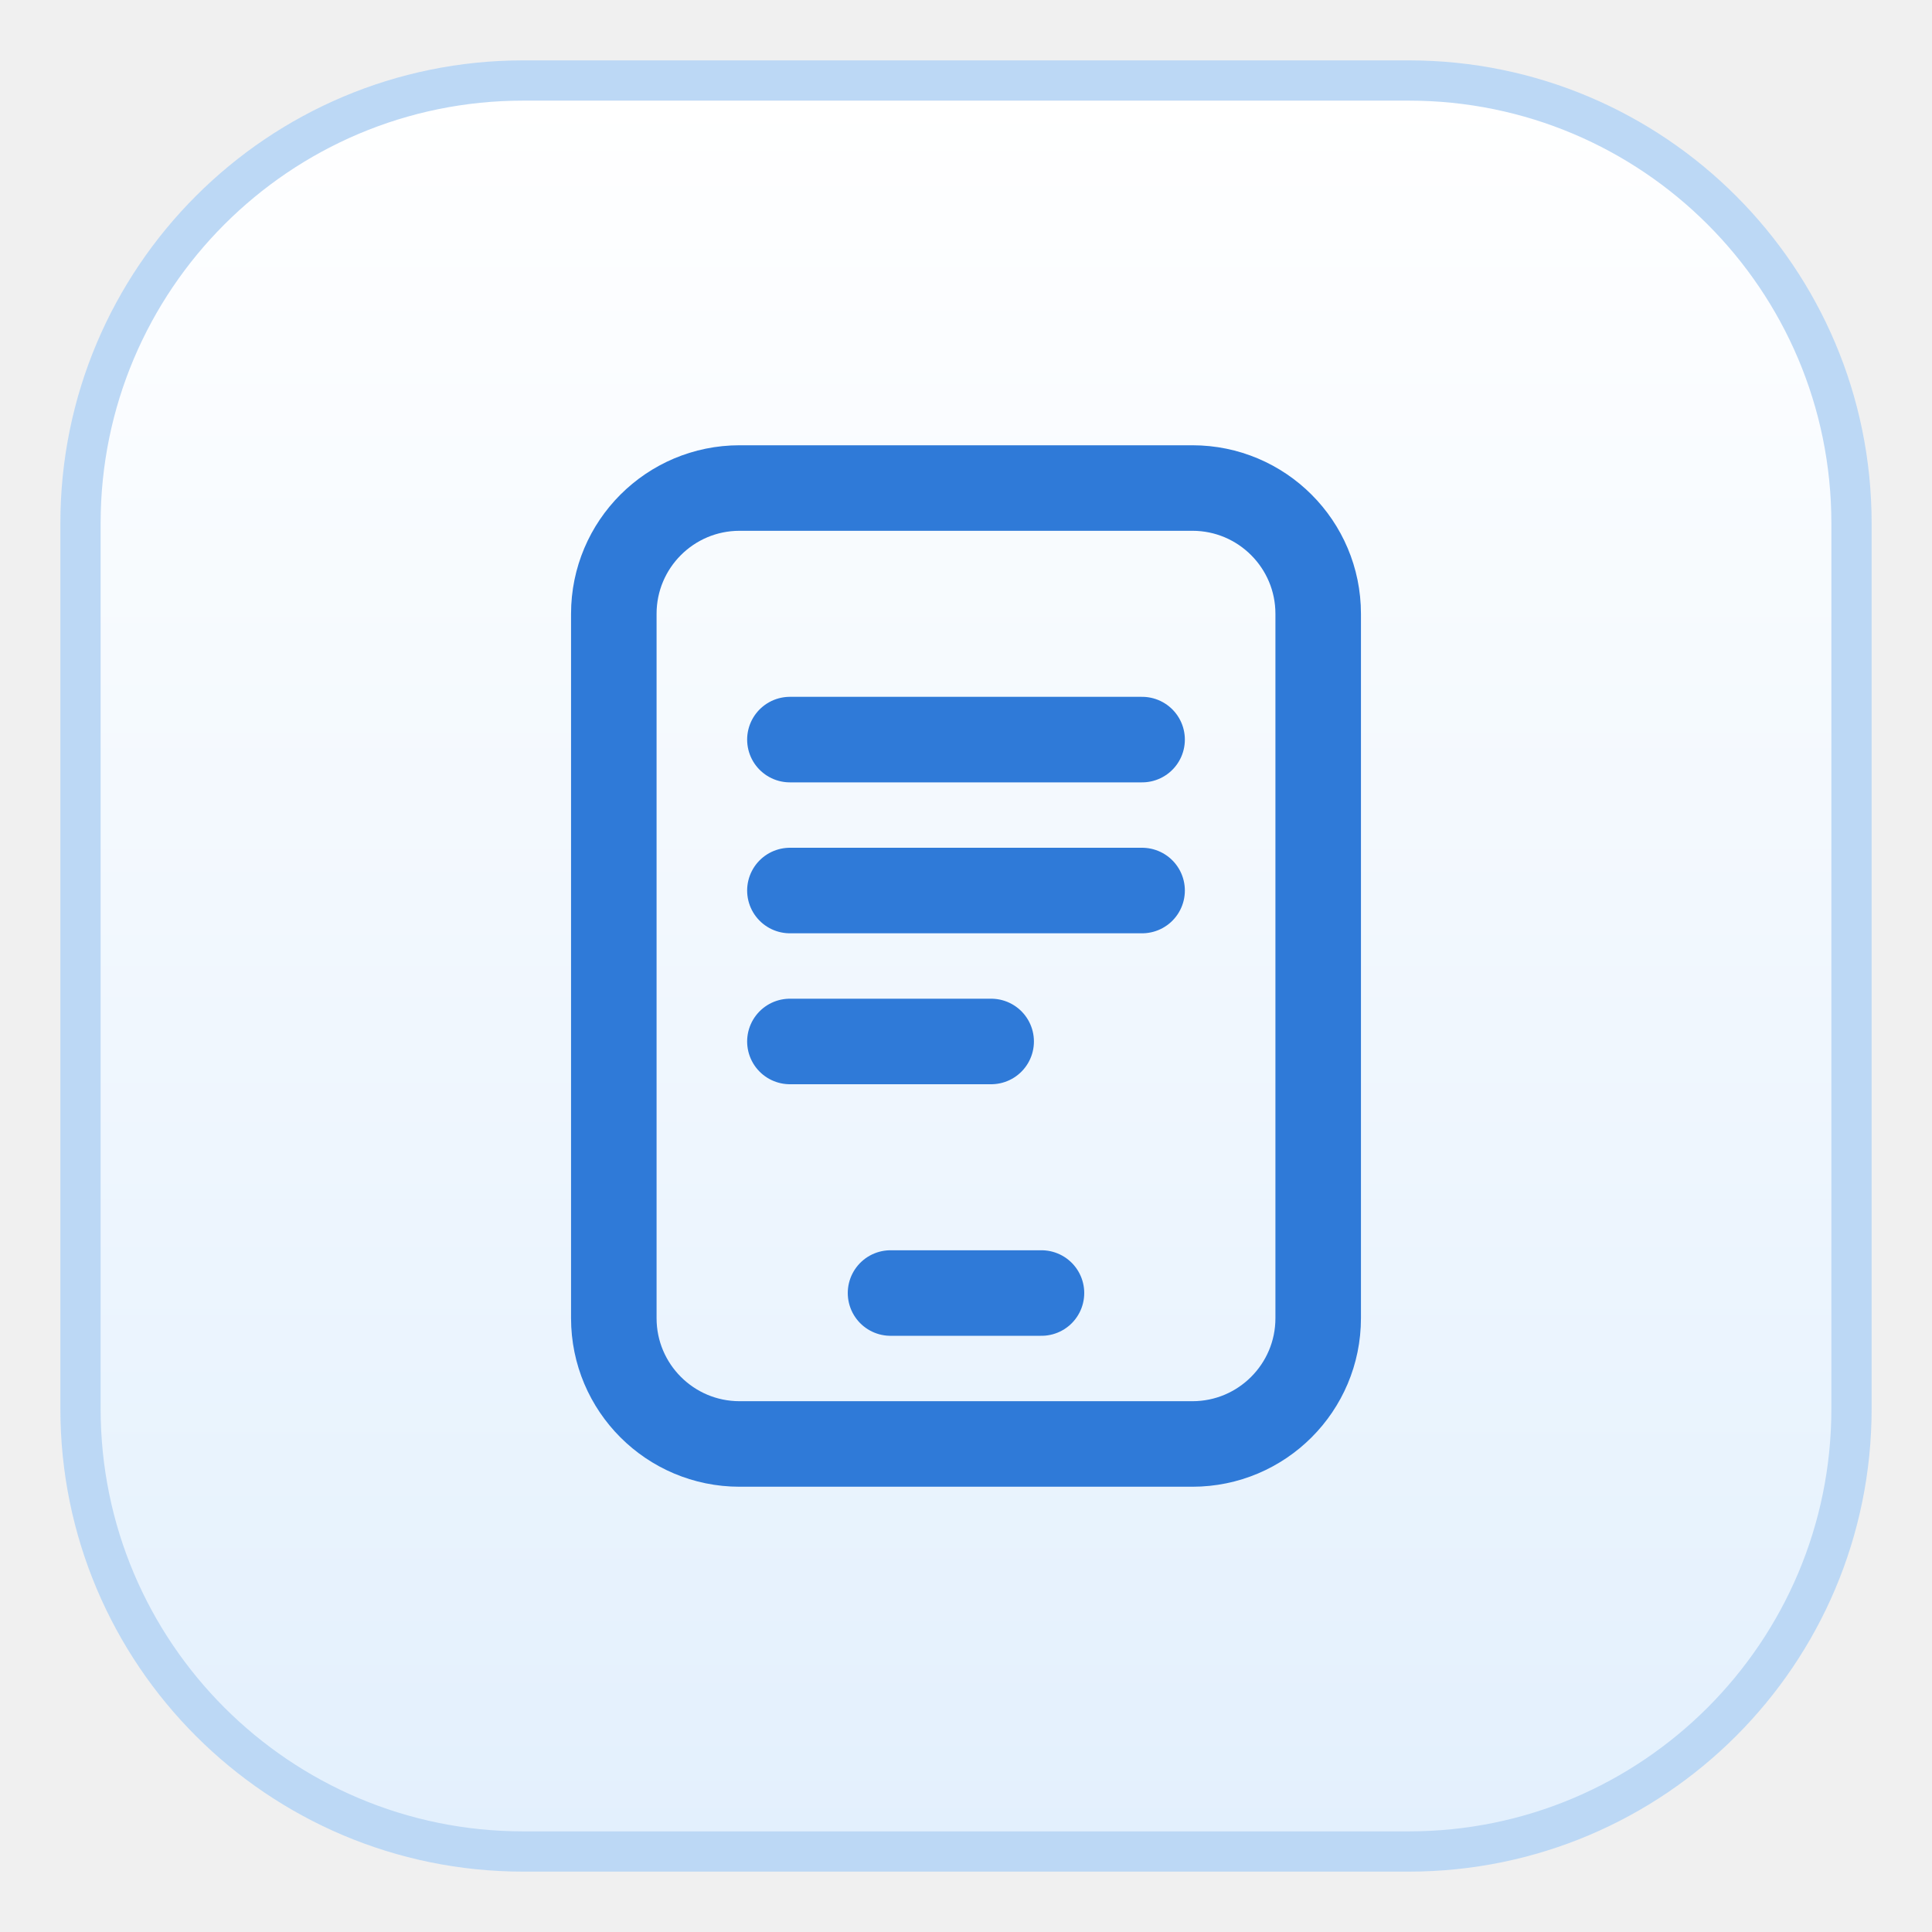
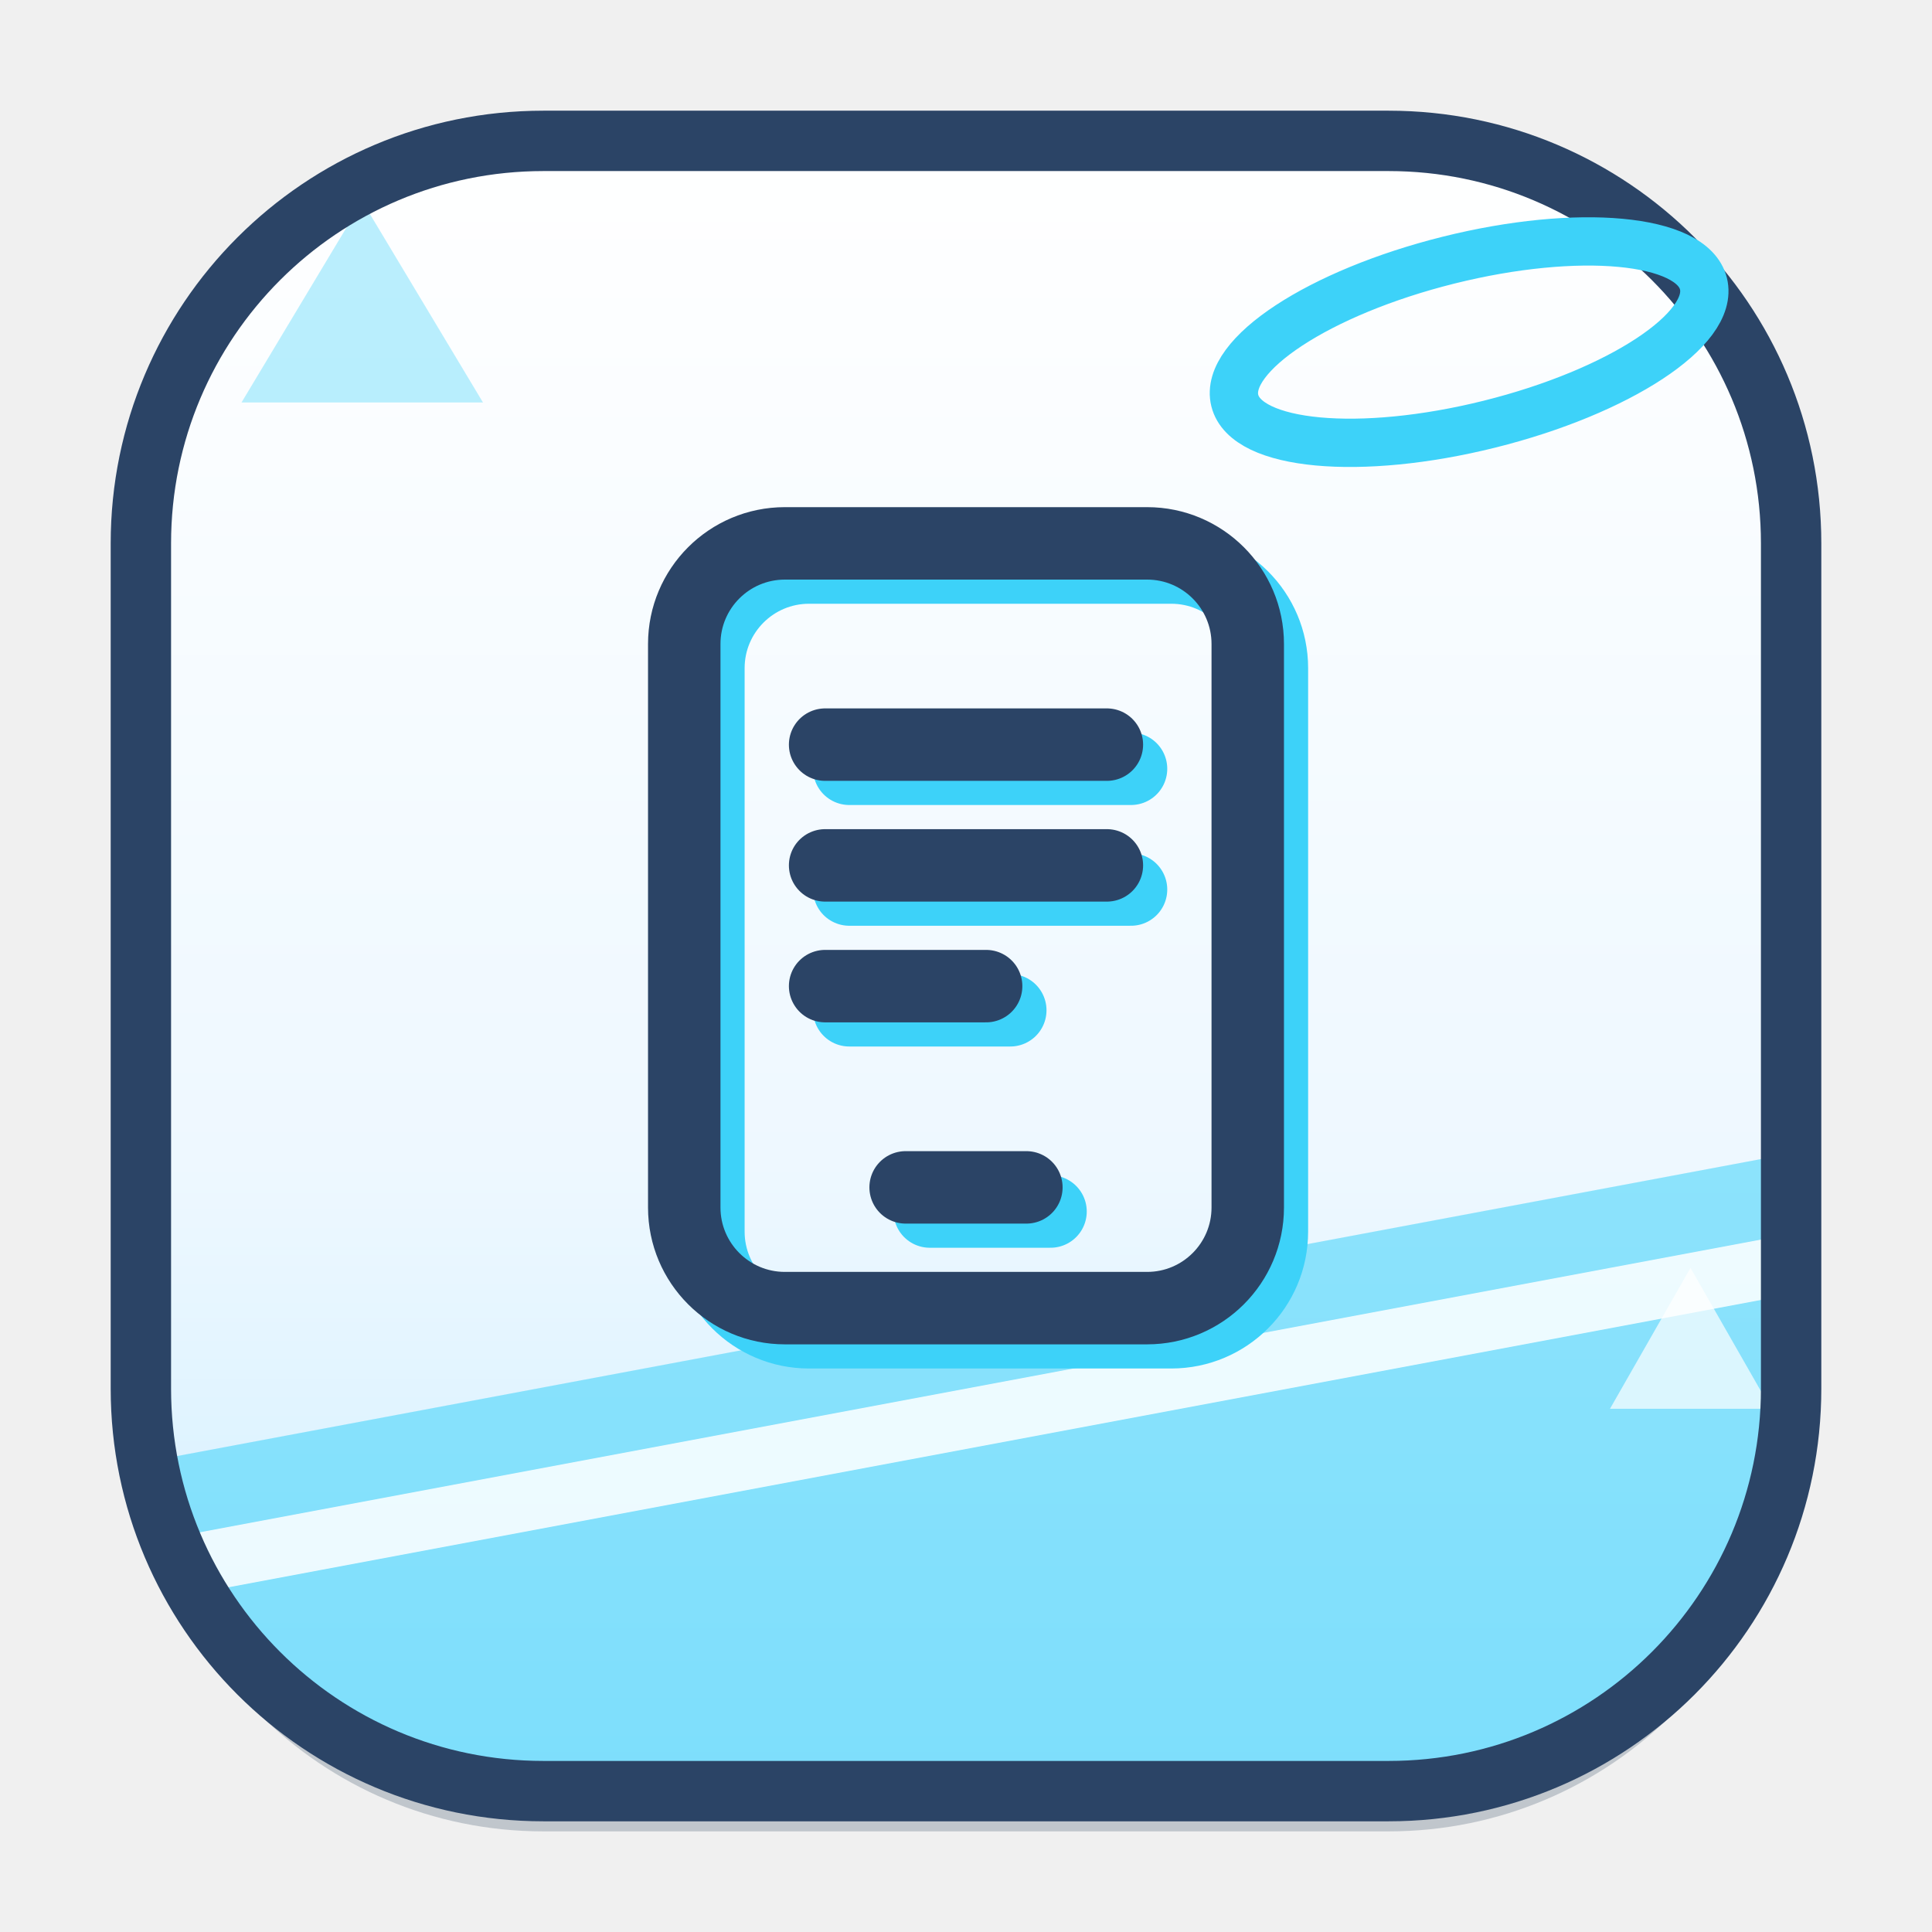
<svg xmlns="http://www.w3.org/2000/svg" width="96" height="96" viewBox="0 0 96 96">
  <defs>
-     <linearGradient id="t" x1="0" y1="0" x2="0" y2="1">
+     <linearGradient id="bg" x1="0" y1="0" x2="0" y2="1">
      <stop offset="0" stop-color="#ffffff" />
-       <stop offset="1" stop-color="#e3f0fd" />
+       <stop offset=".62" stop-color="#eef8ff" />
+       <stop offset="1" stop-color="#cdeeff" />
    </linearGradient>
+     <clipPath id="c">
+       <rect x="7" y="7" width="82" height="82" rx="20" />
+     </clipPath>
  </defs>
-   <rect x="4" y="4" width="88" height="88" rx="22" fill="url(#t)" stroke="#bcd8f5" stroke-width="2" />
-   <g transform="translate(18 18) scale(2.5)" fill="none" stroke="#2f7ad8" stroke-width="1.7" stroke-linecap="round" stroke-linejoin="round">
-     <rect x="5" y="2.5" width="14" height="19" rx="2.5" />
-     <path d="M10.5 18.5h3" />
-     <path d="M8.5 7.5h7M8.5 10.5h7M8.5 13.5h4" />
+   <rect x="7" y="9" width="82" height="82" rx="20" fill="#16304f" opacity=".22" />
+   <rect x="7" y="7" width="82" height="82" rx="20" fill="url(#bg)" />
+   <g clip-path="url(#c)">
+     <path d="M0 74 L96 56 L96 96 L0 96 Z" fill="#3dd2f9" opacity=".55" />
+     <path d="M0 78 L96 60 L96 63 L0 81 Z" fill="#ffffff" opacity=".85" />
+     <path d="M12 20 l6 -10 l6 10 z" fill="#3dd2f9" opacity=".35" />
+     <path d="M80 70 l4 -7 l4 7 z" fill="#ffffff" opacity=".7" />
+   </g>
+   <rect x="7" y="7" width="82" height="82" rx="20" fill="none" stroke="#2b4466" stroke-width="3" />
+   <ellipse cx="73" cy="17" rx="12" ry="4.2" fill="none" stroke="#3dd2f9" stroke-width="2.4" transform="rotate(-14 73 17)" />
+   <g transform="translate(24 22) scale(2)">
+     <g transform="translate(.6 .6)" stroke="#3dd2f9">
+       <g fill="none" stroke-width="1.8" stroke-linecap="round" stroke-linejoin="round">
+         <rect x="5" y="2.5" width="14" height="19" rx="2.5" />
+         <path d="M10.5 18.5h3" />
+         <path d="M8.5 7.5h7M8.5 10.5h7M8.5 13.5h4" />
+       </g>
+     </g>
+     <g stroke="#2b4466">
+       <g fill="none" stroke-width="1.8" stroke-linecap="round" stroke-linejoin="round">
+         <rect x="5" y="2.5" width="14" height="19" rx="2.5" />
+         <path d="M10.5 18.5h3" />
+         <path d="M8.5 7.5h7M8.5 10.5h7M8.5 13.5h4" />
+       </g>
+     </g>
  </g>
</svg>
